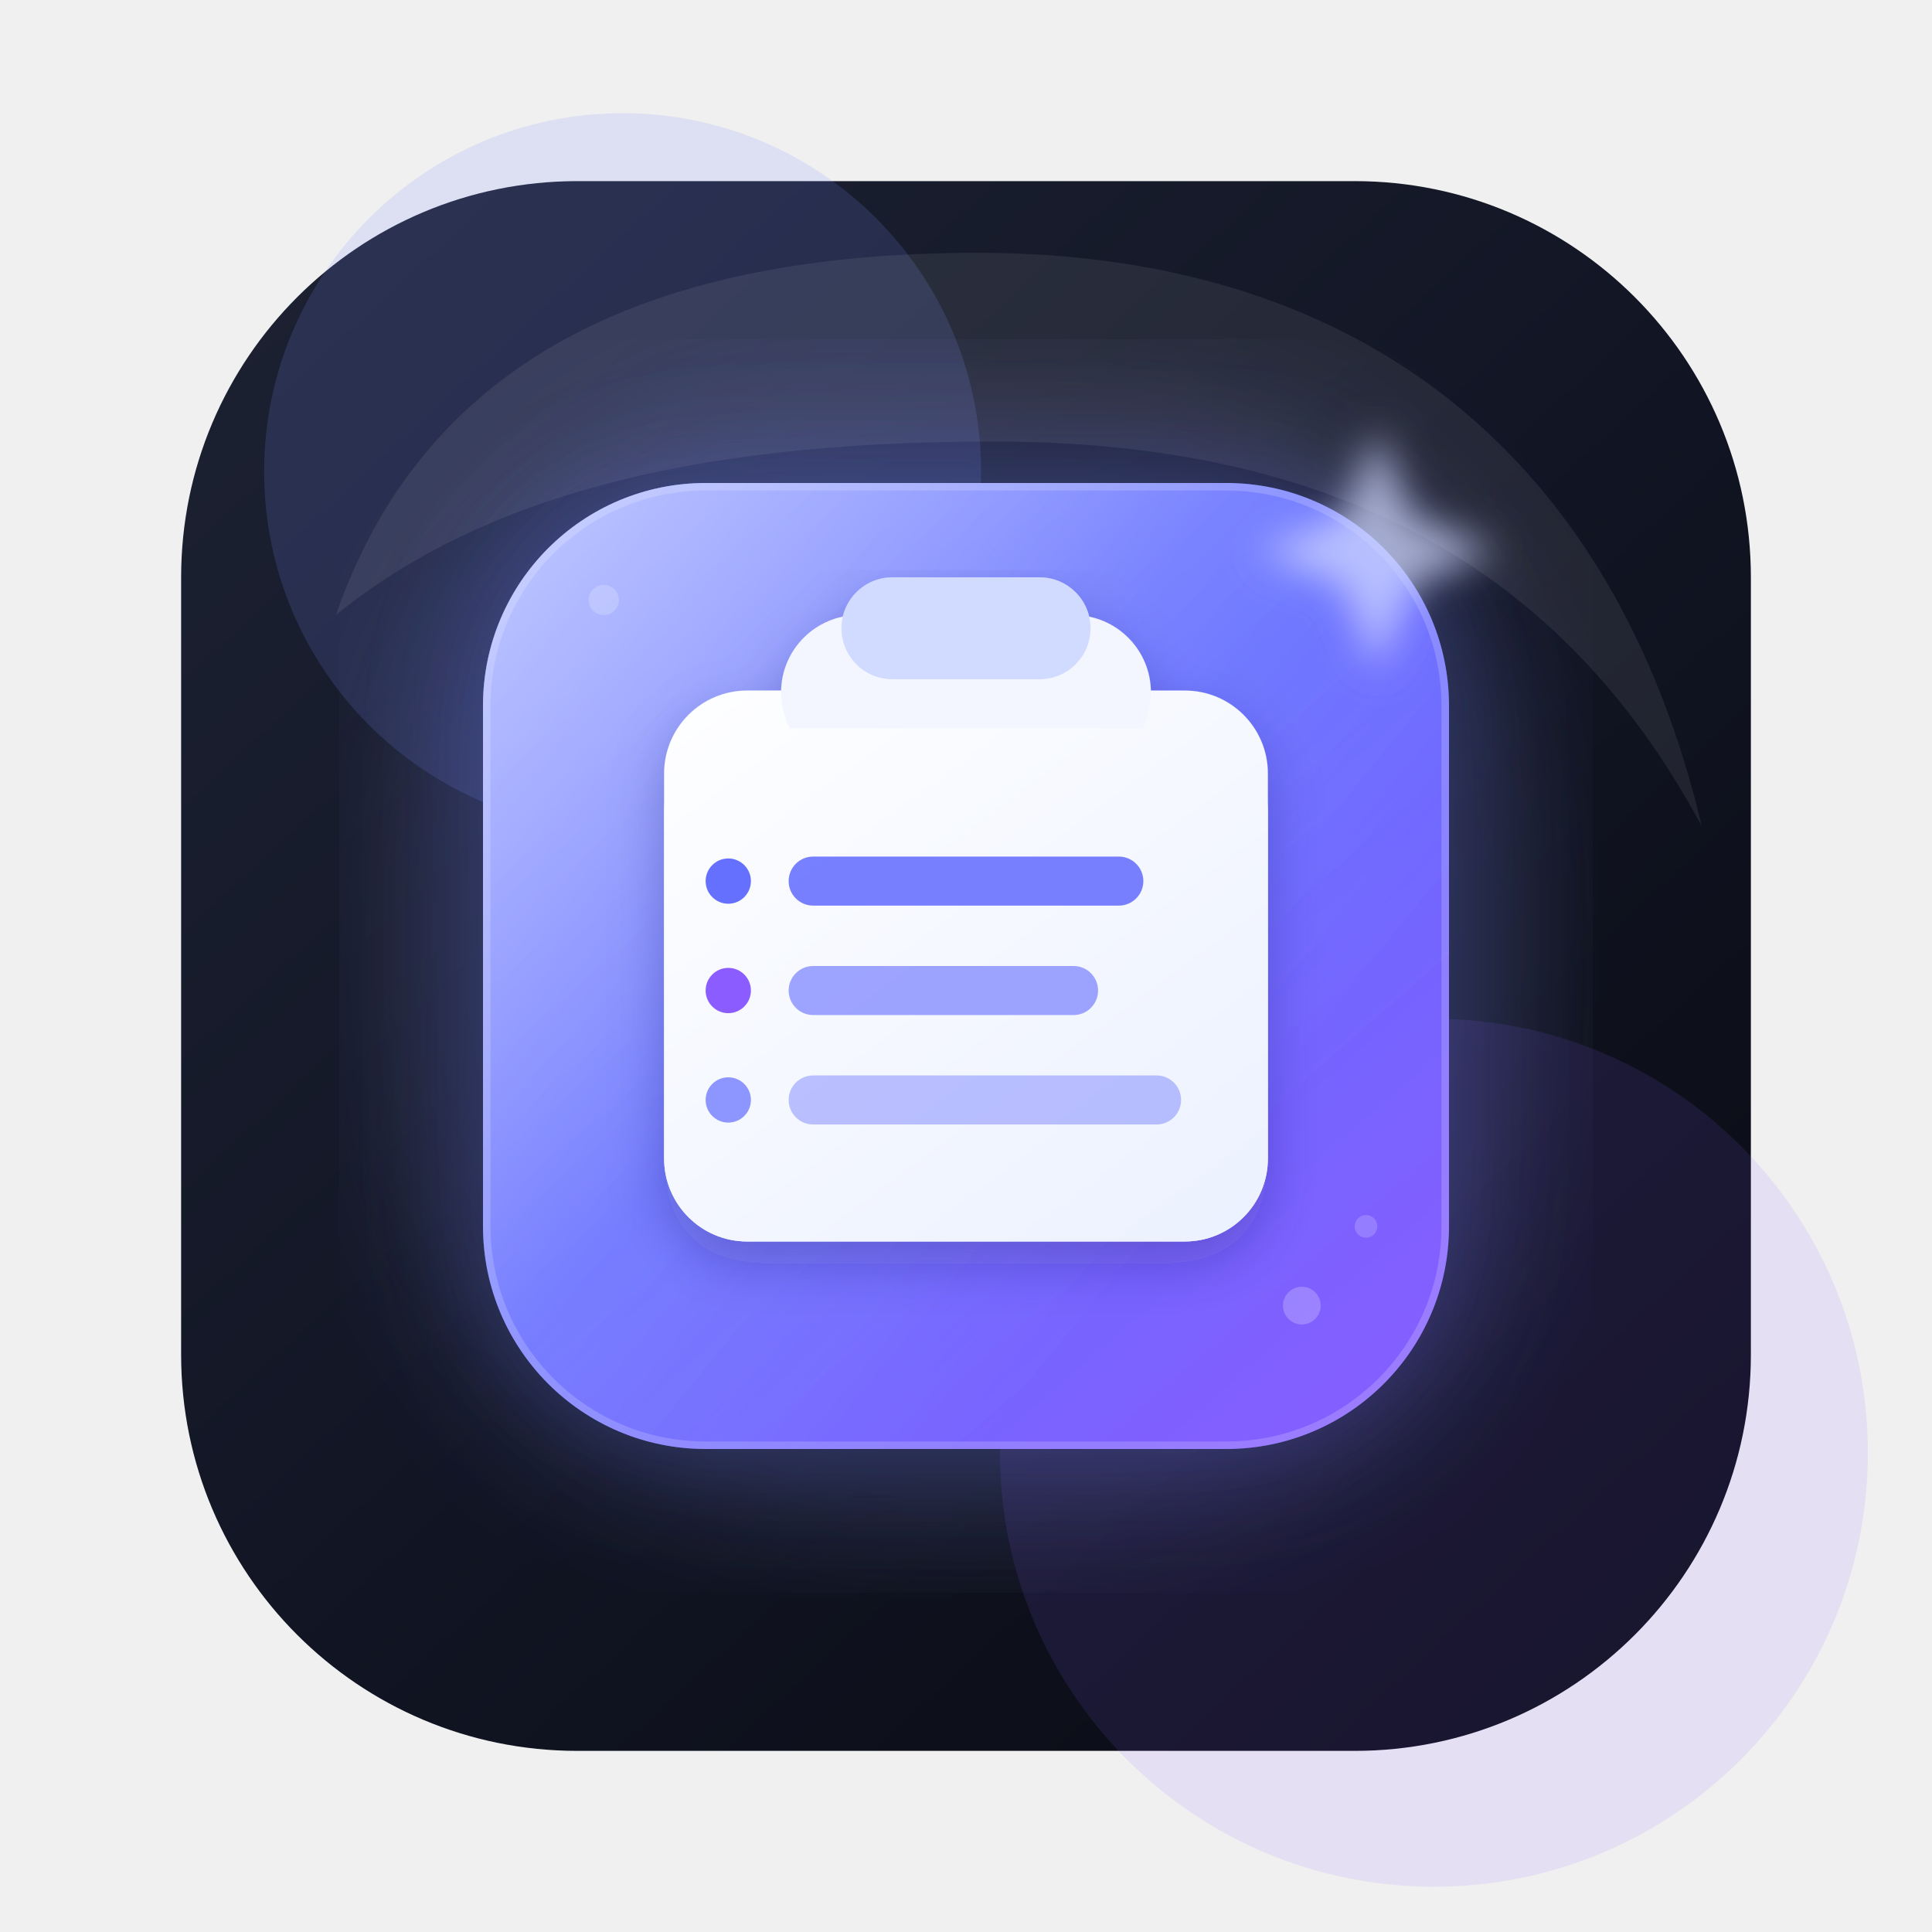
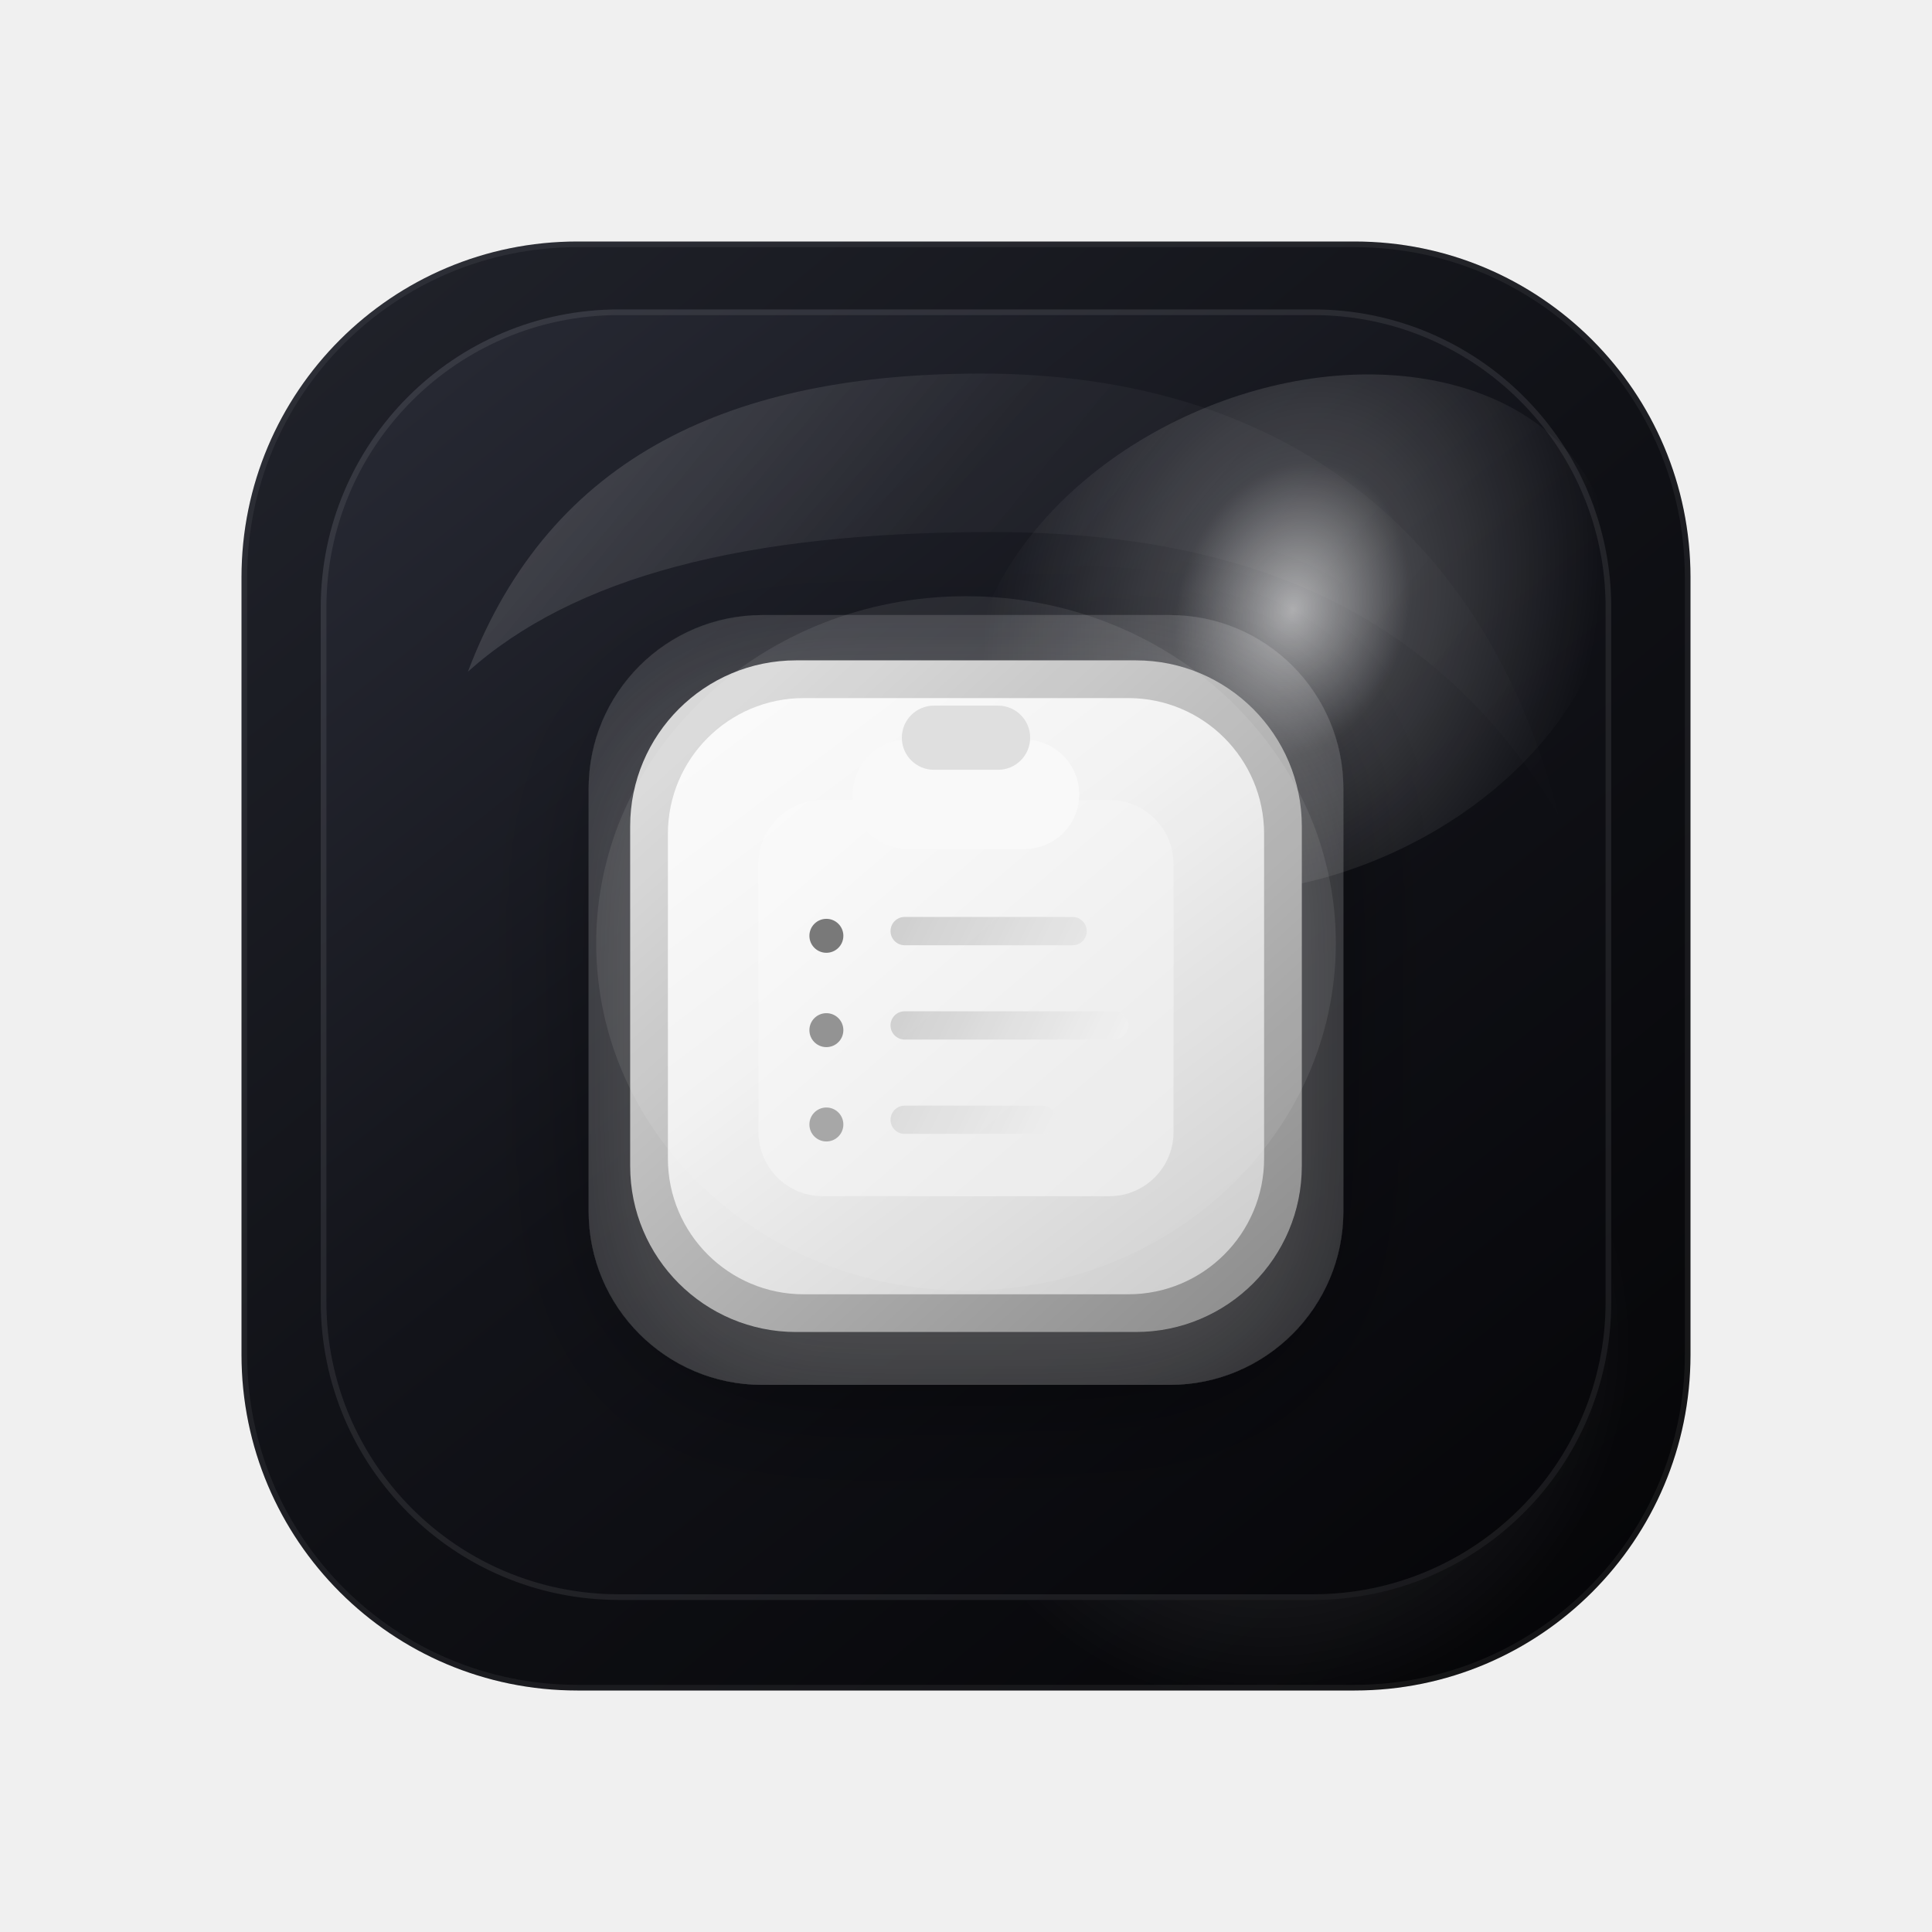
<svg xmlns="http://www.w3.org/2000/svg" width="1024" height="1024" viewBox="0 0 1024 1024" fill="none">
  <defs>
-     <linearGradient id="darkBg" x1="128" y1="96" x2="896" y2="928" gradientUnits="userSpaceOnUse">
-       <stop offset="0" stop-color="#1D2233" />
-       <stop offset="0.48" stop-color="#121625" />
-       <stop offset="1" stop-color="#090B12" />
+     <linearGradient id="bg" x1="210" y1="120" x2="860" y2="900" gradientUnits="userSpaceOnUse">
+       <stop offset="0" stop-color="#20222A" />
+       <stop offset="0.48" stop-color="#101116" />
+       <stop offset="1" stop-color="#050507" />
    </linearGradient>
-     <linearGradient id="brand" x1="290" y1="250" x2="760" y2="790" gradientUnits="userSpaceOnUse">
-       <stop offset="0" stop-color="#7B8CFF" />
-       <stop offset="0.45" stop-color="#636CFF" />
-       <stop offset="1" stop-color="#8B5CFF" />
+     <linearGradient id="innerPanel" x1="260" y1="180" x2="800" y2="860" gradientUnits="userSpaceOnUse">
+       <stop offset="0" stop-color="#262832" />
+       <stop offset="0.45" stop-color="#121319" />
+       <stop offset="1" stop-color="#060609" />
    </linearGradient>
-     <linearGradient id="highlight" x1="310" y1="250" x2="690" y2="560" gradientUnits="userSpaceOnUse">
-       <stop offset="0" stop-color="white" stop-opacity="0.48" />
-       <stop offset="0.55" stop-color="white" stop-opacity="0.12" />
-       <stop offset="1" stop-color="white" stop-opacity="0" />
+     <linearGradient id="clipboardBody" x1="350" y1="310" x2="660" y2="720" gradientUnits="userSpaceOnUse">
+       <stop offset="0" stop-color="#FFFFFF" />
+       <stop offset="0.45" stop-color="#F1F1F1" />
+       <stop offset="1" stop-color="#C8C8C8" />
    </linearGradient>
-     <linearGradient id="paper" x1="370" y1="330" x2="650" y2="710" gradientUnits="userSpaceOnUse">
+     <linearGradient id="clipboardShadow" x1="360" y1="400" x2="650" y2="720" gradientUnits="userSpaceOnUse">
+       <stop offset="0" stop-color="#D8D8D8" />
+       <stop offset="1" stop-color="#8D8D8D" />
+     </linearGradient>
+     <linearGradient id="paper" x1="380" y1="350" x2="620" y2="630" gradientUnits="userSpaceOnUse">
      <stop offset="0" stop-color="#FFFFFF" />
-       <stop offset="1" stop-color="#EAF0FF" />
+       <stop offset="1" stop-color="#E8E8E8" />
    </linearGradient>
-     <filter id="mainShadow" x="150" y="150" width="724" height="724" filterUnits="userSpaceOnUse">
-       <feDropShadow dx="0" dy="38" stdDeviation="44" flood-color="#000000" flood-opacity="0.48" />
-       <feDropShadow dx="0" dy="0" stdDeviation="36" flood-color="#6E7CFF" flood-opacity="0.36" />
+     <filter id="whiteGlow" x="180" y="160" width="690" height="720" filterUnits="userSpaceOnUse">
+       <feDropShadow dx="0" dy="0" stdDeviation="34" flood-color="#FFFFFF" flood-opacity="0.28" />
+       <feDropShadow dx="0" dy="24" stdDeviation="36" flood-color="#000000" flood-opacity="0.52" />
    </filter>
-     <filter id="brandGlow" x="180" y="180" width="664" height="664" filterUnits="userSpaceOnUse">
-       <feGaussianBlur stdDeviation="34" result="blur" />
-       <feColorMatrix in="blur" type="matrix" values="0 0 0 0 0.38   0 0 0 0 0.42   0 0 0 0 1   0 0 0 0.55 0" />
-     </filter>
-     <filter id="paperShadow" x="300" y="290" width="424" height="460" filterUnits="userSpaceOnUse">
-       <feDropShadow dx="0" dy="12" stdDeviation="14" flood-color="#222A66" flood-opacity="0.26" />
-     </filter>
-     <filter id="sparkGlow" x="650" y="210" width="210" height="210" filterUnits="userSpaceOnUse">
-       <feGaussianBlur stdDeviation="10" result="blur" />
-       <feColorMatrix in="blur" type="matrix" values="0 0 0 0 0.65   0 0 0 0 0.70   0 0 0 0 1   0 0 0 0.85 0" />
-     </filter>
+     <radialGradient id="topHighlight" cx="0" cy="0" r="1" gradientUnits="userSpaceOnUse" gradientTransform="translate(690 325) rotate(129.806) scale(210 160)">
+       <stop offset="0" stop-color="#FFFFFF" stop-opacity="0.66" />
+       <stop offset="0.38" stop-color="#FFFFFF" stop-opacity="0.18" />
+       <stop offset="1" stop-color="#FFFFFF" stop-opacity="0" />
+     </radialGradient>
+     <radialGradient id="bottomGlow" cx="0" cy="0" r="1" gradientUnits="userSpaceOnUse" gradientTransform="translate(680 720) rotate(135) scale(190 180)">
+       <stop offset="0" stop-color="#FFFFFF" stop-opacity="0.22" />
+       <stop offset="0.45" stop-color="#FFFFFF" stop-opacity="0.08" />
+       <stop offset="1" stop-color="#FFFFFF" stop-opacity="0" />
+     </radialGradient>
+     <linearGradient id="glassShade" x1="310" y1="190" x2="760" y2="560" gradientUnits="userSpaceOnUse">
+       <stop offset="0" stop-color="#FFFFFF" stop-opacity="0.16" />
+       <stop offset="0.34" stop-color="#FFFFFF" stop-opacity="0.04" />
+       <stop offset="1" stop-color="#FFFFFF" stop-opacity="0" />
+     </linearGradient>
+     <linearGradient id="lineGray" x1="410" y1="510" x2="610" y2="610" gradientUnits="userSpaceOnUse">
+       <stop offset="0" stop-color="#A8A8A8" />
+       <stop offset="1" stop-color="#FFFFFF" />
+     </linearGradient>
  </defs>
-   <rect x="96" y="96" width="832" height="832" rx="210" fill="url(#darkBg)" />
-   <circle cx="512" cy="500" r="330" fill="#5E7CFF" opacity="0.16" filter="url(#brandGlow)" />
-   <circle cx="330" cy="250" r="190" fill="#7B8CFF" opacity="0.16" />
-   <circle cx="760" cy="770" r="230" fill="#8B5CFF" opacity="0.12" />
-   <path d="M178 326C226 188 348 134 518 134C724 134 856 244 902 438C828 300 706 234 526 234C360 234 252 266 178 326Z" fill="white" fill-opacity="0.075" />
-   <g filter="url(#mainShadow)">
-     <rect x="256" y="256" width="512" height="512" rx="118" fill="url(#brand)" />
-     <rect x="256" y="256" width="512" height="512" rx="118" fill="url(#highlight)" />
+   <rect x="128" y="128" width="768" height="768" rx="178" fill="url(#bg)" />
+   <circle cx="690" cy="730" r="200" fill="url(#bottomGlow)" />
+   <rect x="170" y="164" width="684" height="684" rx="158" fill="url(#innerPanel)" />
+   <path d="M248 356C292 240 390 198 520 198C680 198 788 282 826 432C764 328 666 282 526 282C394 282 304 306 248 356Z" fill="url(#glassShade)" />
+   <ellipse cx="684" cy="336" rx="178" ry="128" transform="rotate(-24 684 336)" fill="url(#topHighlight)" />
+   <g filter="url(#whiteGlow)">
+     <rect x="312" y="326" width="400" height="408" rx="92" fill="#FFFFFF" fill-opacity="0.12" />
+     <rect x="334" y="350" width="356" height="356" rx="88" fill="url(#clipboardShadow)" />
+     <rect x="354" y="370" width="316" height="316" rx="72" fill="url(#clipboardBody)" />
+     <rect x="402" y="424" width="220" height="210" rx="34" fill="url(#paper)" />
+     <rect x="452" y="392" width="120" height="58" rx="29" fill="#F8F8F8" />
+     <rect x="478" y="374" width="68" height="34" rx="17" fill="#DCDCDC" />
+     <circle cx="438" cy="496" r="9" fill="#6E6E6E" />
+     <circle cx="438" cy="546" r="9" fill="#8A8A8A" />
+     <circle cx="438" cy="596" r="9" fill="#A0A0A0" />
+     <rect x="472" y="486" width="104" height="15" rx="7.5" fill="url(#lineGray)" opacity="0.72" />
+     <rect x="472" y="536" width="126" height="15" rx="7.5" fill="url(#lineGray)" opacity="0.82" />
+     <rect x="472" y="586" width="88" height="15" rx="7.5" fill="url(#lineGray)" opacity="0.62" />
  </g>
-   <rect x="258" y="258" width="508" height="508" rx="116" stroke="white" stroke-opacity="0.18" stroke-width="4" />
-   <g filter="url(#paperShadow)">
-     <rect x="352" y="366" width="320" height="292" rx="44" fill="url(#paper)" />
-     <rect x="414" y="326" width="196" height="82" rx="41" fill="#F4F6FF" />
-     <rect x="446" y="306" width="132" height="54" rx="27" fill="#DDE5FF" />
-     <rect x="446" y="306" width="132" height="54" rx="27" fill="#BFCBFF" fill-opacity="0.38" />
-   </g>
-   <rect x="352" y="386" width="320" height="272" rx="44" fill="url(#paper)" />
-   <rect x="418" y="454" width="188" height="26" rx="13" fill="#6670FF" fill-opacity="0.88" />
-   <rect x="418" y="512" width="164" height="26" rx="13" fill="#6670FF" fill-opacity="0.62" />
-   <rect x="418" y="570" width="208" height="26" rx="13" fill="#6670FF" fill-opacity="0.42" />
-   <circle cx="386" cy="467" r="12" fill="#6670FF" />
-   <circle cx="386" cy="525" r="12" fill="#8B5CFF" />
-   <circle cx="386" cy="583" r="12" fill="#6670FF" fill-opacity="0.72" />
-   <g filter="url(#sparkGlow)">
-     <path d="M730 228L748 274L794 292L748 310L730 356L712 310L666 292L712 274L730 228Z" fill="#DDE5FF" fill-opacity="0.86" />
-   </g>
-   <circle cx="690" cy="692" r="10" fill="white" fill-opacity="0.22" />
-   <circle cx="724" cy="650" r="6" fill="white" fill-opacity="0.18" />
-   <circle cx="320" cy="318" r="8" fill="white" fill-opacity="0.20" />
+   <ellipse cx="512" cy="500" rx="196" ry="184" fill="#FFFFFF" fill-opacity="0.08" />
+   <rect x="129.5" y="129.5" width="765" height="765" rx="176.5" stroke="#FFFFFF" stroke-opacity="0.06" stroke-width="3" />
+   <rect x="171.5" y="165.5" width="681" height="681" rx="156.5" stroke="#FFFFFF" stroke-opacity="0.08" stroke-width="3" />
</svg>
